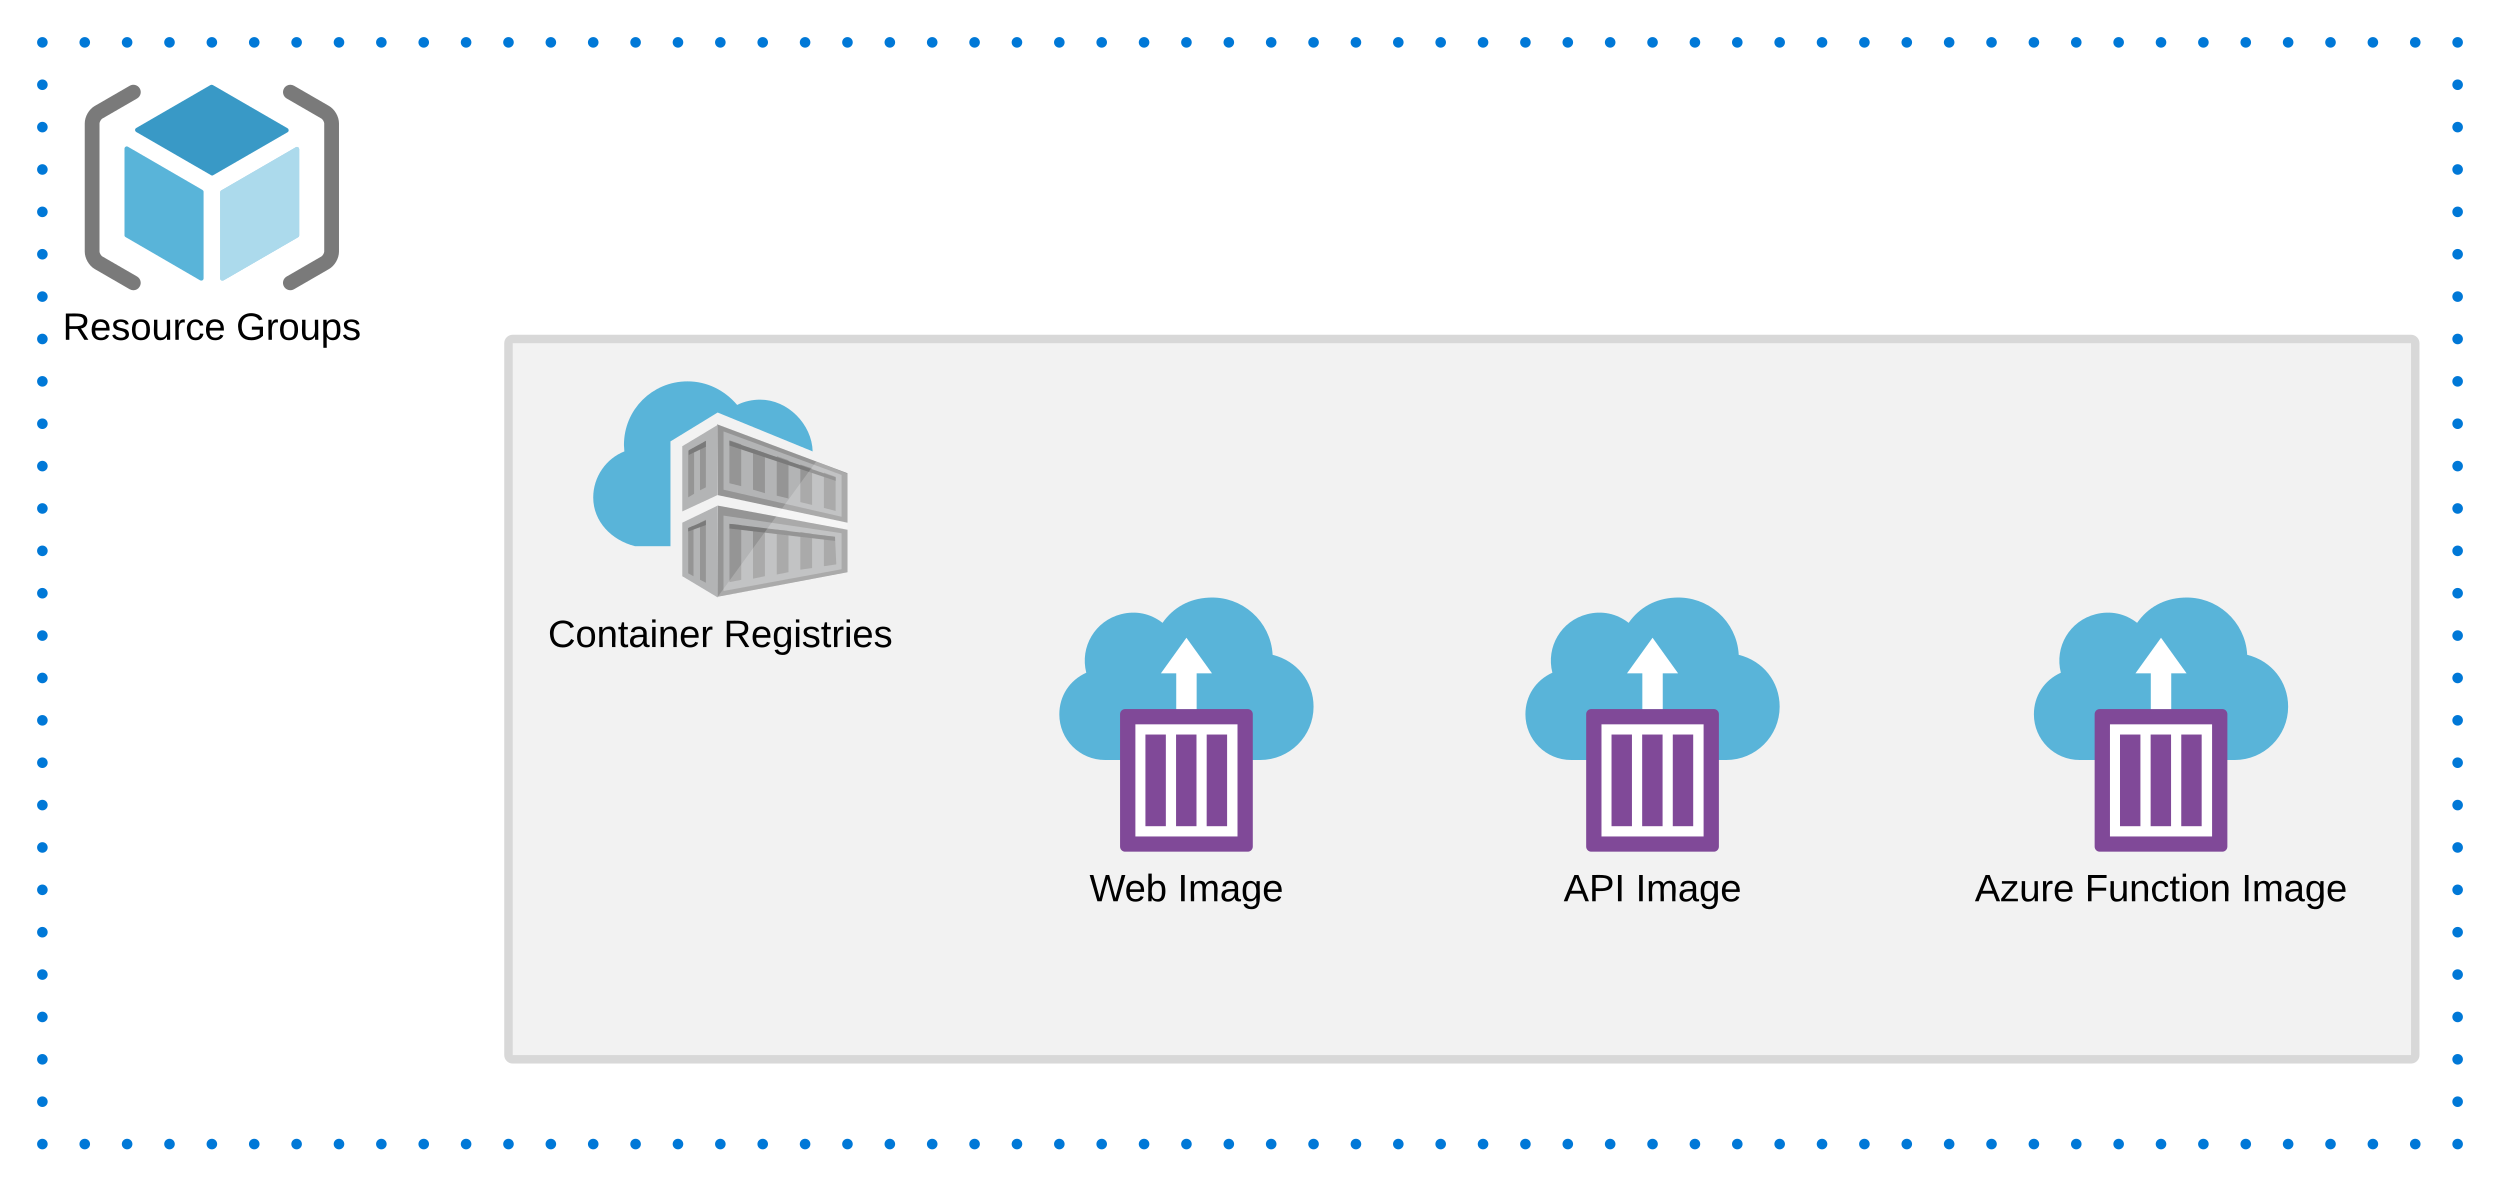
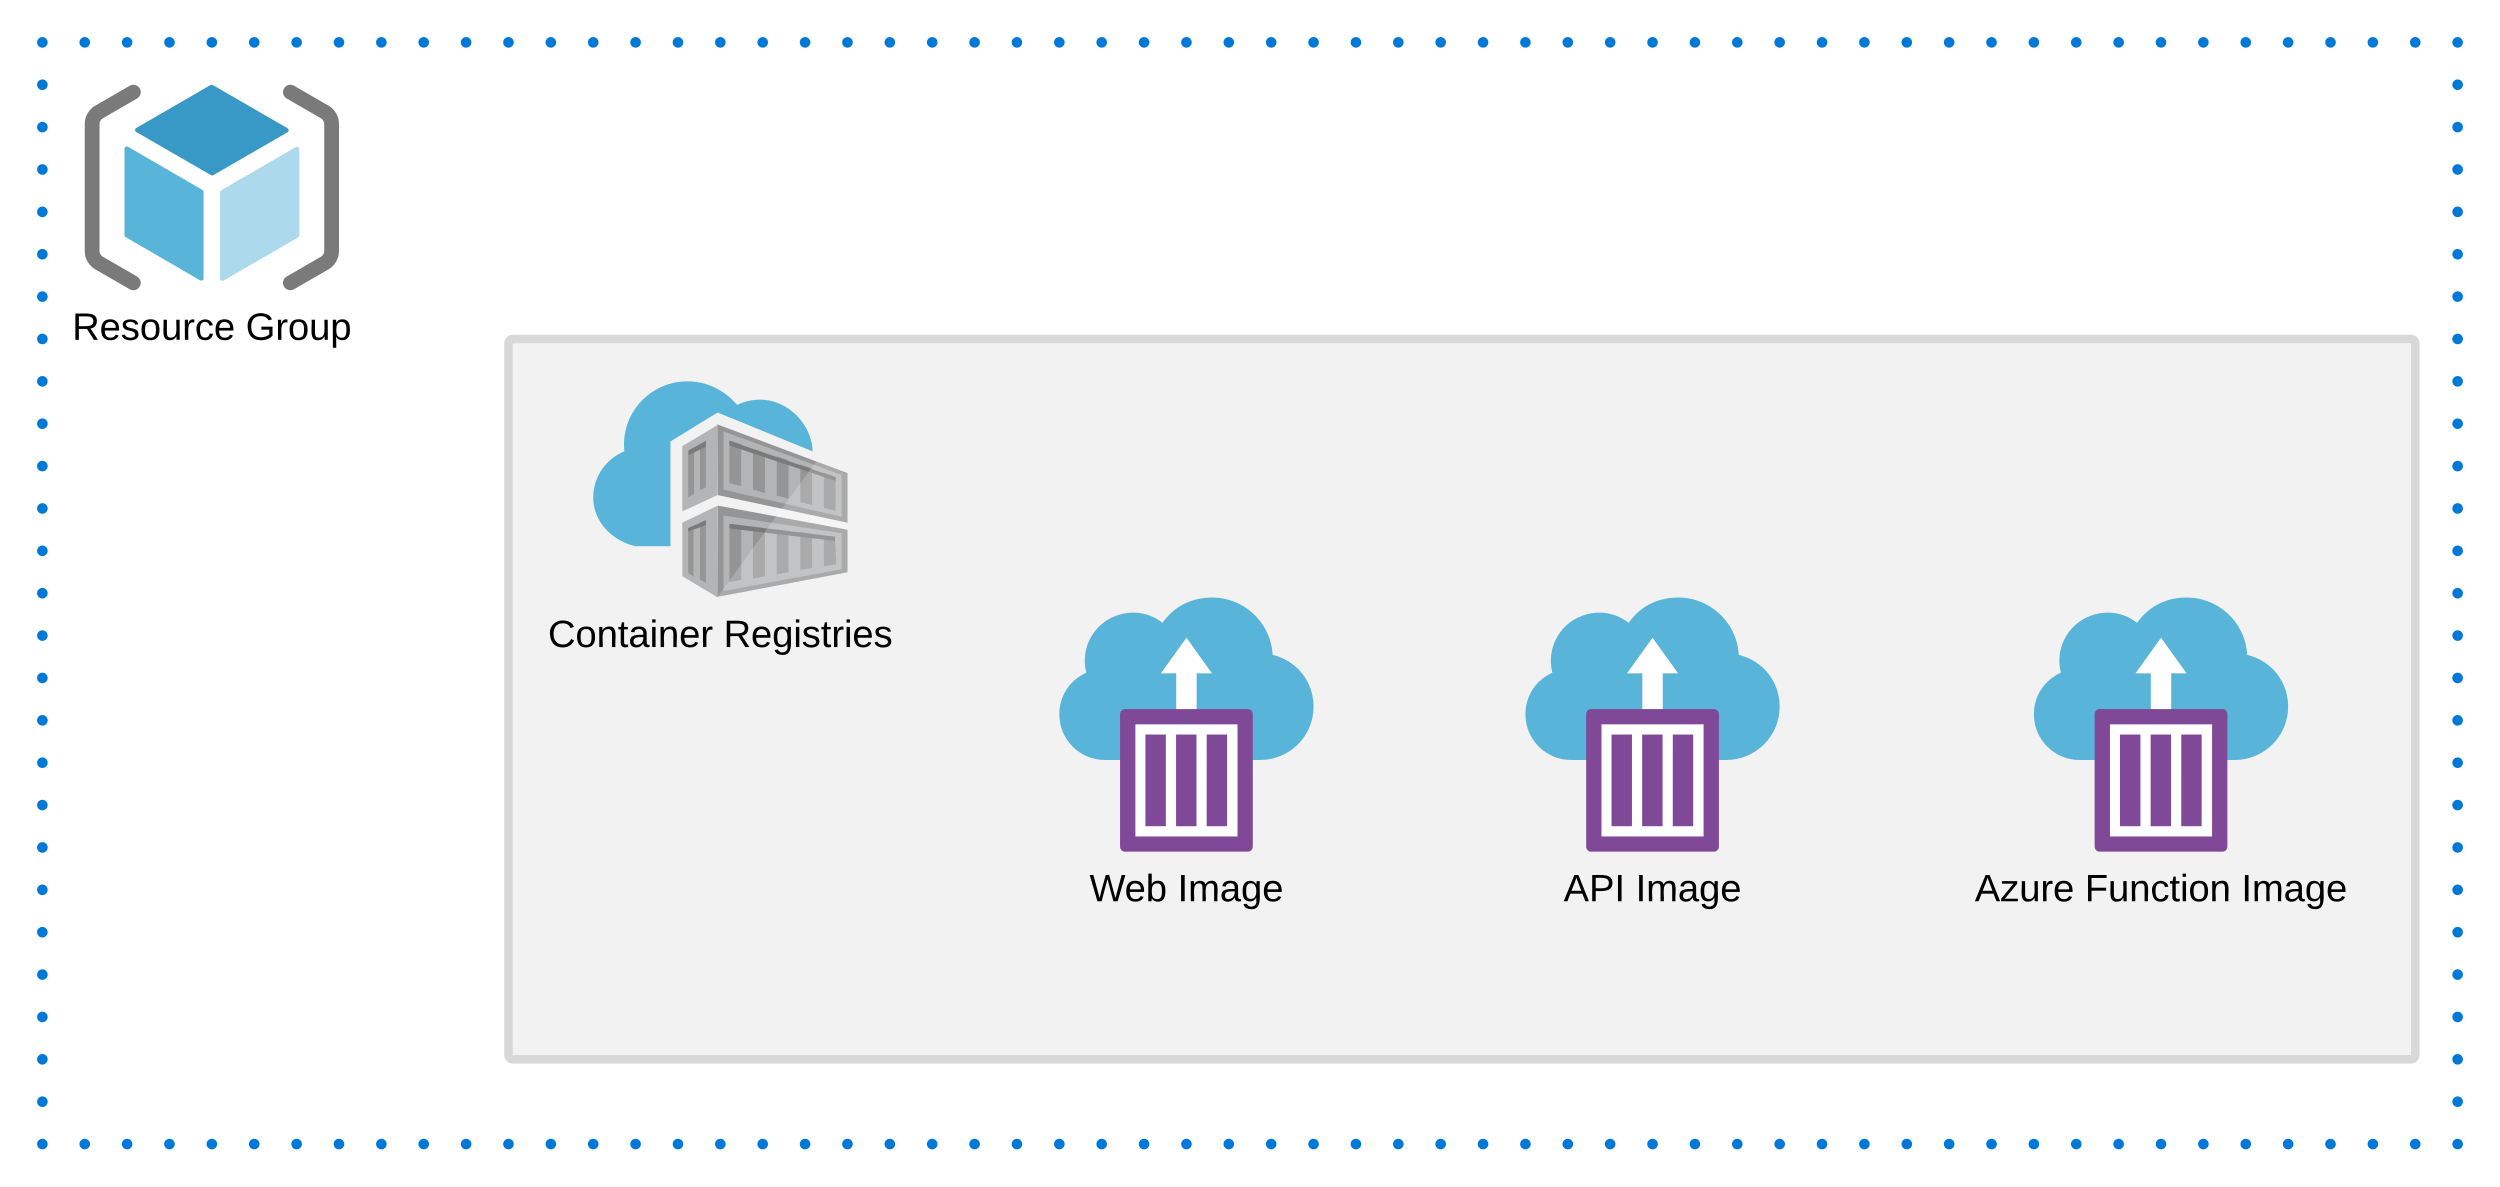
<svg xmlns="http://www.w3.org/2000/svg" xmlns:ns1="lucid" xmlns:xlink="http://www.w3.org/1999/xlink" width="1180" height="560">
  <g transform="translate(0 -40)" ns1:page-tab-id="0_0">
    <path d="M0 0h1870.4v1323.2H0z" fill="#fff" />
    <path d="M20 60h1140v520H20z" fill="#fff" />
    <path d="M22.5 60c0 1.38-1.12 2.5-2.5 2.5s-2.5-1.12-2.5-2.5 1.12-2.5 2.5-2.5 2.5 1.12 2.5 2.5zm20 0c0 1.38-1.12 2.5-2.5 2.5s-2.5-1.12-2.5-2.5 1.12-2.5 2.5-2.5 2.5 1.12 2.5 2.5zm20 0c0 1.38-1.12 2.5-2.5 2.5s-2.5-1.12-2.5-2.5 1.12-2.5 2.5-2.5 2.5 1.12 2.5 2.5zm20 0c0 1.38-1.12 2.5-2.5 2.5s-2.5-1.12-2.5-2.5 1.12-2.5 2.5-2.5 2.5 1.12 2.5 2.5zm20 0c0 1.38-1.12 2.5-2.5 2.5s-2.5-1.12-2.5-2.5 1.12-2.5 2.5-2.5 2.5 1.12 2.5 2.5zm20 0c0 1.38-1.12 2.5-2.5 2.5s-2.5-1.12-2.5-2.5 1.12-2.5 2.5-2.5 2.5 1.12 2.5 2.5zm20 0c0 1.38-1.12 2.5-2.5 2.5s-2.5-1.12-2.5-2.5 1.12-2.5 2.5-2.5 2.5 1.12 2.5 2.5zm20 0c0 1.38-1.12 2.5-2.5 2.5s-2.5-1.12-2.5-2.5 1.12-2.5 2.5-2.5 2.5 1.12 2.5 2.5zm20 0c0 1.38-1.12 2.5-2.5 2.5s-2.5-1.12-2.5-2.5 1.12-2.5 2.5-2.5 2.5 1.12 2.5 2.5zm20 0c0 1.38-1.12 2.5-2.5 2.5s-2.5-1.12-2.5-2.5 1.12-2.5 2.5-2.5 2.5 1.12 2.5 2.5zm20 0c0 1.38-1.12 2.5-2.5 2.5s-2.5-1.12-2.5-2.5 1.12-2.5 2.5-2.5 2.5 1.12 2.5 2.5zm20 0c0 1.38-1.12 2.5-2.5 2.5s-2.5-1.12-2.5-2.5 1.12-2.5 2.5-2.5 2.5 1.12 2.5 2.5zm20 0c0 1.38-1.12 2.5-2.5 2.5s-2.5-1.12-2.5-2.5 1.12-2.5 2.5-2.5 2.5 1.12 2.5 2.5zm20 0c0 1.38-1.12 2.5-2.5 2.5s-2.5-1.12-2.5-2.5 1.12-2.5 2.5-2.5 2.5 1.12 2.5 2.5zm20 0c0 1.38-1.12 2.5-2.5 2.5s-2.5-1.12-2.5-2.5 1.12-2.5 2.5-2.5 2.5 1.12 2.5 2.5zm20 0c0 1.38-1.12 2.5-2.5 2.5s-2.5-1.12-2.5-2.5 1.12-2.5 2.5-2.5 2.5 1.12 2.5 2.5zm20 0c0 1.38-1.12 2.5-2.5 2.5s-2.5-1.12-2.5-2.5 1.12-2.5 2.5-2.5 2.5 1.12 2.5 2.5zm20 0c0 1.38-1.12 2.5-2.5 2.5s-2.5-1.12-2.5-2.5 1.12-2.5 2.5-2.5 2.5 1.12 2.5 2.5zm20 0c0 1.38-1.12 2.5-2.5 2.5s-2.5-1.12-2.5-2.5 1.12-2.5 2.5-2.5 2.5 1.12 2.5 2.5zm20 0c0 1.38-1.12 2.5-2.5 2.5s-2.5-1.12-2.5-2.5 1.12-2.5 2.5-2.5 2.5 1.12 2.5 2.5zm20 0c0 1.38-1.12 2.5-2.5 2.5s-2.5-1.12-2.5-2.5 1.12-2.5 2.5-2.5 2.5 1.12 2.5 2.5zm20 0c0 1.38-1.12 2.5-2.5 2.5s-2.5-1.12-2.5-2.5 1.12-2.5 2.5-2.5 2.5 1.12 2.5 2.5zm20 0c0 1.38-1.12 2.5-2.5 2.5s-2.5-1.12-2.5-2.5 1.12-2.5 2.5-2.5 2.5 1.12 2.5 2.5zm20 0c0 1.38-1.12 2.5-2.5 2.5s-2.5-1.12-2.5-2.5 1.12-2.5 2.5-2.5 2.5 1.12 2.5 2.5zm20 0c0 1.38-1.12 2.5-2.5 2.5s-2.5-1.12-2.5-2.5 1.12-2.5 2.5-2.5 2.5 1.12 2.5 2.5zm20 0c0 1.38-1.12 2.5-2.5 2.5s-2.5-1.12-2.5-2.5 1.12-2.5 2.5-2.5 2.5 1.12 2.5 2.5zm20 0c0 1.38-1.12 2.5-2.5 2.5s-2.5-1.12-2.5-2.5 1.12-2.5 2.5-2.5 2.5 1.12 2.5 2.5zm20 0c0 1.38-1.12 2.5-2.5 2.5s-2.5-1.12-2.5-2.5 1.12-2.5 2.5-2.5 2.5 1.12 2.5 2.5zm20 0c0 1.38-1.12 2.5-2.5 2.5s-2.5-1.12-2.5-2.5 1.12-2.5 2.5-2.5 2.5 1.12 2.5 2.5zm20 0c0 1.38-1.12 2.5-2.5 2.5s-2.5-1.12-2.5-2.5 1.12-2.5 2.5-2.5 2.5 1.12 2.5 2.5zm20 0c0 1.38-1.12 2.5-2.5 2.5s-2.5-1.12-2.5-2.5 1.12-2.5 2.5-2.5 2.5 1.12 2.5 2.5zm20 0c0 1.38-1.12 2.5-2.5 2.5s-2.5-1.12-2.5-2.5 1.12-2.5 2.5-2.5 2.5 1.12 2.5 2.5zm20 0c0 1.38-1.12 2.5-2.5 2.5s-2.5-1.12-2.5-2.5 1.12-2.5 2.5-2.5 2.5 1.12 2.5 2.5zm20 0c0 1.38-1.12 2.5-2.5 2.5s-2.5-1.12-2.5-2.5 1.12-2.5 2.5-2.5 2.5 1.12 2.5 2.5zm20 0c0 1.38-1.12 2.5-2.5 2.5s-2.5-1.12-2.5-2.5 1.12-2.5 2.5-2.5 2.5 1.12 2.5 2.5zm20 0c0 1.38-1.12 2.5-2.5 2.5s-2.5-1.12-2.5-2.5 1.12-2.5 2.5-2.5 2.5 1.12 2.5 2.5zm20 0c0 1.38-1.12 2.5-2.5 2.5s-2.5-1.12-2.5-2.5 1.12-2.5 2.5-2.5 2.5 1.12 2.5 2.5zm20 0c0 1.38-1.12 2.5-2.5 2.5s-2.5-1.12-2.5-2.5 1.12-2.5 2.5-2.5 2.5 1.12 2.5 2.5zm20 0c0 1.38-1.12 2.5-2.5 2.5s-2.5-1.12-2.5-2.5 1.12-2.5 2.5-2.5 2.5 1.12 2.5 2.5zm20 0c0 1.38-1.12 2.5-2.5 2.5s-2.5-1.12-2.5-2.5 1.12-2.5 2.5-2.5 2.5 1.12 2.5 2.5zm20 0c0 1.38-1.12 2.5-2.5 2.5s-2.5-1.12-2.5-2.5 1.12-2.5 2.5-2.5 2.5 1.12 2.5 2.5zm20 0c0 1.38-1.12 2.5-2.5 2.5s-2.5-1.12-2.5-2.5 1.12-2.5 2.5-2.5 2.5 1.12 2.5 2.5zm20 0c0 1.38-1.12 2.5-2.5 2.5s-2.5-1.12-2.5-2.5 1.12-2.5 2.5-2.5 2.5 1.12 2.5 2.5zm20 0c0 1.38-1.12 2.5-2.5 2.5s-2.5-1.12-2.5-2.5 1.12-2.5 2.5-2.5 2.5 1.12 2.5 2.5zm20 0c0 1.38-1.12 2.5-2.5 2.5s-2.5-1.12-2.5-2.5 1.12-2.5 2.5-2.5 2.5 1.12 2.5 2.5zm20 0c0 1.38-1.12 2.5-2.5 2.5s-2.5-1.12-2.5-2.5 1.12-2.5 2.5-2.5 2.5 1.12 2.5 2.5zm20 0c0 1.38-1.12 2.5-2.5 2.5s-2.5-1.12-2.5-2.5 1.12-2.5 2.5-2.5 2.5 1.12 2.5 2.5zm20 0c0 1.38-1.12 2.5-2.5 2.5s-2.5-1.12-2.5-2.5 1.12-2.5 2.5-2.5 2.5 1.12 2.5 2.5zm20 0c0 1.38-1.12 2.5-2.5 2.5s-2.5-1.12-2.5-2.5 1.12-2.5 2.5-2.5 2.5 1.12 2.5 2.5zm20 0c0 1.38-1.12 2.5-2.5 2.5s-2.5-1.12-2.5-2.5 1.12-2.5 2.5-2.5 2.5 1.12 2.5 2.5zm20 0c0 1.38-1.12 2.5-2.5 2.5s-2.5-1.12-2.5-2.5 1.12-2.5 2.5-2.5 2.5 1.12 2.5 2.5zm20 0c0 1.38-1.12 2.5-2.5 2.5s-2.5-1.12-2.5-2.5 1.12-2.5 2.5-2.5 2.5 1.12 2.5 2.5zm20 0c0 1.38-1.12 2.5-2.5 2.5s-2.5-1.12-2.5-2.5 1.12-2.5 2.5-2.5 2.5 1.12 2.5 2.5zm20 0c0 1.38-1.12 2.5-2.5 2.5s-2.5-1.12-2.5-2.5 1.12-2.5 2.5-2.5 2.5 1.12 2.5 2.5zm20 0c0 1.38-1.12 2.5-2.5 2.5s-2.5-1.12-2.5-2.5 1.12-2.5 2.5-2.5 2.5 1.12 2.5 2.5zm20 0c0 1.38-1.12 2.5-2.5 2.5s-2.5-1.12-2.5-2.5 1.12-2.5 2.5-2.5 2.5 1.12 2.5 2.5zm20 0c0 1.38-1.12 2.5-2.5 2.5s-2.5-1.12-2.5-2.5 1.12-2.5 2.5-2.5 2.5 1.12 2.5 2.5zm20 0c0 1.38-1.12 2.5-2.5 2.5s-2.5-1.12-2.5-2.5 1.12-2.5 2.5-2.5 2.5 1.12 2.5 2.5zm0 20c0 1.38-1.12 2.5-2.5 2.5s-2.5-1.12-2.5-2.5 1.12-2.5 2.5-2.5 2.5 1.12 2.5 2.5zm0 20c0 1.38-1.12 2.5-2.5 2.5s-2.5-1.12-2.5-2.5 1.12-2.5 2.5-2.5 2.5 1.12 2.5 2.5zm0 20c0 1.38-1.12 2.5-2.5 2.5s-2.5-1.12-2.5-2.5 1.12-2.5 2.5-2.5 2.5 1.12 2.5 2.5zm0 20c0 1.38-1.12 2.5-2.5 2.5s-2.5-1.12-2.5-2.5 1.12-2.5 2.5-2.5 2.5 1.12 2.5 2.5zm0 20c0 1.38-1.12 2.5-2.5 2.5s-2.5-1.12-2.5-2.5 1.12-2.5 2.5-2.5 2.5 1.12 2.5 2.5zm0 20c0 1.38-1.12 2.5-2.5 2.5s-2.5-1.12-2.5-2.5 1.12-2.5 2.5-2.5 2.5 1.12 2.5 2.5zm0 20c0 1.38-1.12 2.5-2.5 2.5s-2.5-1.12-2.5-2.5 1.12-2.5 2.5-2.5 2.5 1.12 2.5 2.5zm0 20c0 1.38-1.12 2.5-2.5 2.5s-2.5-1.12-2.5-2.5 1.12-2.5 2.5-2.5 2.5 1.12 2.5 2.5zm0 20c0 1.38-1.12 2.5-2.5 2.5s-2.5-1.12-2.5-2.5 1.12-2.5 2.5-2.5 2.5 1.12 2.5 2.5zm0 20c0 1.38-1.12 2.5-2.5 2.5s-2.5-1.12-2.5-2.5 1.12-2.5 2.5-2.5 2.5 1.12 2.5 2.5zm0 20c0 1.38-1.12 2.5-2.5 2.5s-2.5-1.12-2.5-2.5 1.12-2.5 2.5-2.5 2.5 1.12 2.5 2.5zm0 20c0 1.38-1.12 2.5-2.5 2.5s-2.5-1.12-2.5-2.5 1.12-2.5 2.5-2.5 2.5 1.12 2.5 2.5zm0 20c0 1.38-1.12 2.5-2.5 2.5s-2.5-1.12-2.5-2.5 1.12-2.5 2.5-2.5 2.5 1.12 2.5 2.5zm0 20c0 1.38-1.12 2.5-2.5 2.5s-2.5-1.12-2.5-2.5 1.12-2.5 2.5-2.5 2.5 1.12 2.5 2.5zm0 20c0 1.38-1.12 2.5-2.5 2.5s-2.5-1.12-2.5-2.5 1.12-2.5 2.5-2.5 2.5 1.12 2.5 2.5zm0 20c0 1.38-1.12 2.5-2.5 2.5s-2.5-1.12-2.5-2.5 1.12-2.5 2.5-2.5 2.5 1.12 2.5 2.5zm0 20c0 1.38-1.12 2.5-2.5 2.5s-2.5-1.12-2.5-2.5 1.12-2.5 2.5-2.5 2.5 1.12 2.5 2.5zm0 20c0 1.38-1.12 2.5-2.5 2.5s-2.5-1.12-2.5-2.5 1.12-2.5 2.5-2.5 2.5 1.12 2.5 2.5zm0 20c0 1.38-1.12 2.5-2.5 2.5s-2.5-1.12-2.5-2.5 1.12-2.5 2.5-2.5 2.5 1.12 2.5 2.5zm0 20c0 1.38-1.12 2.5-2.5 2.5s-2.5-1.12-2.5-2.5 1.12-2.5 2.5-2.5 2.5 1.12 2.5 2.5zm0 20c0 1.38-1.12 2.5-2.5 2.5s-2.5-1.12-2.5-2.5 1.12-2.5 2.5-2.5 2.5 1.12 2.5 2.5zm0 20c0 1.38-1.12 2.5-2.5 2.5s-2.5-1.12-2.5-2.5 1.12-2.5 2.5-2.5 2.5 1.12 2.5 2.5zm0 20c0 1.38-1.12 2.5-2.5 2.5s-2.5-1.12-2.5-2.5 1.12-2.5 2.5-2.5 2.5 1.12 2.5 2.5zm0 20c0 1.38-1.12 2.5-2.5 2.5s-2.5-1.12-2.5-2.5 1.12-2.5 2.5-2.5 2.5 1.12 2.5 2.5zm0 20c0 1.38-1.12 2.5-2.5 2.5s-2.5-1.12-2.5-2.5 1.12-2.5 2.5-2.5 2.5 1.12 2.5 2.5zm0 20c0 1.38-1.12 2.5-2.5 2.5s-2.5-1.12-2.5-2.5 1.12-2.5 2.5-2.5 2.5 1.12 2.5 2.5zm-20 0c0 1.38-1.12 2.5-2.5 2.5s-2.5-1.12-2.5-2.5 1.12-2.5 2.5-2.5 2.5 1.12 2.5 2.5zm-20 0c0 1.38-1.12 2.5-2.5 2.5s-2.5-1.12-2.5-2.5 1.12-2.5 2.5-2.5 2.5 1.12 2.5 2.5zm-20 0c0 1.38-1.12 2.5-2.5 2.5s-2.5-1.12-2.5-2.5 1.12-2.5 2.5-2.5 2.5 1.12 2.5 2.5zm-20 0c0 1.38-1.12 2.5-2.5 2.5s-2.5-1.12-2.5-2.5 1.12-2.5 2.5-2.5 2.5 1.12 2.5 2.5zm-20 0c0 1.38-1.12 2.5-2.5 2.5s-2.5-1.12-2.5-2.5 1.12-2.5 2.5-2.5 2.5 1.12 2.5 2.5zm-20 0c0 1.38-1.12 2.5-2.5 2.5s-2.5-1.12-2.5-2.5 1.12-2.5 2.5-2.5 2.5 1.12 2.5 2.5zm-20 0c0 1.38-1.12 2.5-2.5 2.5s-2.5-1.12-2.5-2.5 1.12-2.5 2.5-2.5 2.5 1.12 2.5 2.5zm-20 0c0 1.38-1.12 2.5-2.5 2.5s-2.5-1.12-2.5-2.5 1.12-2.5 2.5-2.5 2.5 1.12 2.5 2.5zm-20 0c0 1.38-1.12 2.5-2.5 2.5s-2.5-1.12-2.5-2.5 1.12-2.5 2.5-2.5 2.5 1.12 2.5 2.5zm-20 0c0 1.38-1.12 2.5-2.5 2.5s-2.5-1.12-2.5-2.5 1.12-2.5 2.5-2.5 2.5 1.12 2.5 2.5zm-20 0c0 1.38-1.12 2.5-2.5 2.5s-2.5-1.12-2.5-2.5 1.12-2.5 2.5-2.5 2.5 1.12 2.5 2.5zm-20 0c0 1.38-1.12 2.5-2.5 2.5s-2.5-1.12-2.5-2.5 1.12-2.5 2.5-2.5 2.5 1.12 2.5 2.5zm-20 0c0 1.38-1.12 2.5-2.5 2.5s-2.5-1.12-2.5-2.5 1.12-2.5 2.5-2.5 2.5 1.12 2.5 2.5zm-20 0c0 1.38-1.12 2.5-2.5 2.5s-2.5-1.12-2.5-2.5 1.12-2.5 2.5-2.5 2.5 1.12 2.5 2.5zm-20 0c0 1.38-1.12 2.5-2.5 2.5s-2.5-1.12-2.5-2.5 1.12-2.5 2.5-2.5 2.5 1.12 2.5 2.5zm-20 0c0 1.38-1.12 2.5-2.5 2.5s-2.5-1.12-2.5-2.5 1.12-2.5 2.5-2.5 2.5 1.12 2.5 2.5zm-20 0c0 1.38-1.12 2.5-2.5 2.5s-2.5-1.12-2.5-2.5 1.12-2.5 2.5-2.5 2.5 1.12 2.5 2.5zm-20 0c0 1.38-1.12 2.5-2.5 2.5s-2.5-1.12-2.5-2.5 1.12-2.5 2.5-2.5 2.5 1.12 2.5 2.5zm-20 0c0 1.38-1.12 2.5-2.5 2.5s-2.5-1.12-2.5-2.5 1.12-2.5 2.5-2.5 2.5 1.12 2.5 2.5zm-20 0c0 1.38-1.12 2.5-2.5 2.5s-2.5-1.12-2.5-2.5 1.12-2.5 2.5-2.5 2.5 1.12 2.5 2.5zm-20 0c0 1.38-1.12 2.5-2.5 2.5s-2.5-1.12-2.5-2.5 1.12-2.5 2.5-2.5 2.5 1.12 2.5 2.5zm-20 0c0 1.38-1.12 2.5-2.5 2.5s-2.5-1.12-2.5-2.5 1.12-2.5 2.5-2.5 2.5 1.12 2.5 2.5zm-20 0c0 1.38-1.12 2.5-2.5 2.5s-2.5-1.12-2.5-2.5 1.12-2.5 2.5-2.5 2.5 1.12 2.5 2.5zm-20 0c0 1.38-1.12 2.5-2.5 2.5s-2.5-1.12-2.5-2.5 1.12-2.5 2.5-2.5 2.5 1.12 2.5 2.5zm-20 0c0 1.38-1.12 2.5-2.5 2.5s-2.5-1.12-2.5-2.5 1.12-2.5 2.5-2.5 2.5 1.12 2.5 2.5zm-20 0c0 1.38-1.12 2.5-2.5 2.5s-2.5-1.12-2.5-2.5 1.12-2.5 2.5-2.5 2.5 1.12 2.5 2.5zm-20 0c0 1.38-1.12 2.5-2.5 2.5s-2.5-1.12-2.5-2.5 1.12-2.5 2.5-2.5 2.5 1.12 2.5 2.5zm-20 0c0 1.38-1.12 2.5-2.5 2.5s-2.5-1.12-2.5-2.5 1.12-2.5 2.5-2.5 2.5 1.12 2.5 2.5zm-20 0c0 1.38-1.12 2.5-2.5 2.5s-2.5-1.12-2.5-2.5 1.12-2.5 2.5-2.5 2.5 1.12 2.5 2.5zm-20 0c0 1.38-1.12 2.5-2.5 2.5s-2.5-1.12-2.5-2.5 1.12-2.5 2.5-2.5 2.5 1.12 2.5 2.5zm-20 0c0 1.38-1.12 2.5-2.5 2.5s-2.5-1.12-2.5-2.5 1.12-2.5 2.5-2.5 2.5 1.12 2.5 2.5zm-20 0c0 1.38-1.12 2.5-2.5 2.5s-2.5-1.12-2.5-2.5 1.12-2.5 2.5-2.5 2.5 1.12 2.5 2.5zm-20 0c0 1.38-1.12 2.5-2.5 2.5s-2.5-1.12-2.5-2.5 1.12-2.5 2.5-2.5 2.5 1.12 2.5 2.5zm-20 0c0 1.38-1.12 2.5-2.5 2.5s-2.5-1.12-2.5-2.5 1.12-2.5 2.5-2.5 2.5 1.12 2.5 2.5zm-20 0c0 1.38-1.12 2.5-2.5 2.5s-2.5-1.12-2.5-2.5 1.12-2.5 2.5-2.5 2.5 1.12 2.5 2.5zm-20 0c0 1.38-1.12 2.5-2.5 2.5s-2.5-1.12-2.5-2.5 1.12-2.5 2.5-2.5 2.5 1.12 2.5 2.5zm-20 0c0 1.38-1.12 2.5-2.5 2.5s-2.5-1.12-2.5-2.5 1.12-2.5 2.5-2.5 2.5 1.12 2.5 2.5zm-20 0c0 1.38-1.12 2.5-2.5 2.5s-2.5-1.12-2.5-2.5 1.12-2.5 2.5-2.5 2.5 1.12 2.5 2.5zm-20 0c0 1.38-1.12 2.5-2.5 2.5s-2.5-1.12-2.5-2.5 1.12-2.5 2.5-2.5 2.5 1.12 2.5 2.5zm-20 0c0 1.38-1.12 2.5-2.5 2.5s-2.5-1.12-2.5-2.5 1.12-2.5 2.5-2.5 2.5 1.12 2.5 2.5zm-20 0c0 1.38-1.12 2.5-2.5 2.5s-2.5-1.12-2.5-2.5 1.12-2.5 2.5-2.5 2.5 1.12 2.5 2.5zm-20 0c0 1.38-1.12 2.5-2.5 2.5s-2.5-1.12-2.5-2.5 1.12-2.5 2.5-2.5 2.5 1.12 2.5 2.5zm-20 0c0 1.38-1.12 2.5-2.5 2.5s-2.5-1.12-2.5-2.5 1.12-2.5 2.5-2.5 2.5 1.12 2.5 2.5zm-20 0c0 1.38-1.12 2.5-2.5 2.5s-2.5-1.12-2.5-2.5 1.12-2.5 2.5-2.5 2.5 1.12 2.5 2.5zm-20 0c0 1.38-1.12 2.5-2.5 2.5s-2.5-1.12-2.5-2.5 1.12-2.5 2.5-2.5 2.5 1.12 2.5 2.5zm-20 0c0 1.38-1.12 2.5-2.5 2.5s-2.5-1.12-2.5-2.5 1.12-2.5 2.5-2.5 2.5 1.12 2.5 2.5zm-20 0c0 1.38-1.12 2.5-2.5 2.5s-2.5-1.12-2.5-2.5 1.12-2.5 2.5-2.5 2.5 1.12 2.5 2.5zm-20 0c0 1.38-1.12 2.5-2.5 2.5s-2.5-1.12-2.5-2.5 1.12-2.5 2.5-2.5 2.5 1.12 2.5 2.5zm-20 0c0 1.38-1.12 2.5-2.5 2.5s-2.5-1.12-2.5-2.5 1.12-2.5 2.5-2.5 2.5 1.12 2.5 2.5zm-20 0c0 1.38-1.12 2.5-2.5 2.5s-2.5-1.12-2.5-2.5 1.12-2.5 2.5-2.5 2.5 1.12 2.5 2.5zm-20 0c0 1.38-1.12 2.5-2.5 2.5s-2.5-1.12-2.5-2.5 1.12-2.5 2.5-2.5 2.5 1.12 2.5 2.5zm-20 0c0 1.38-1.12 2.5-2.5 2.5s-2.5-1.12-2.5-2.5 1.12-2.5 2.5-2.5 2.5 1.12 2.5 2.5zm-20 0c0 1.38-1.12 2.5-2.5 2.5s-2.5-1.12-2.5-2.5 1.12-2.5 2.5-2.5 2.5 1.12 2.5 2.5zm-20 0c0 1.38-1.12 2.5-2.5 2.5s-2.5-1.12-2.5-2.5 1.12-2.5 2.5-2.5 2.5 1.12 2.5 2.5zm-20 0c0 1.38-1.12 2.5-2.5 2.5s-2.5-1.12-2.5-2.5 1.12-2.5 2.5-2.5 2.5 1.12 2.5 2.5zm-20 0c0 1.38-1.12 2.5-2.5 2.5s-2.5-1.12-2.5-2.5 1.12-2.5 2.5-2.5 2.5 1.12 2.5 2.5zm-20 0c0 1.38-1.12 2.5-2.5 2.5s-2.5-1.12-2.5-2.5 1.12-2.5 2.5-2.5 2.5 1.12 2.5 2.5zm0-20c0 1.38-1.12 2.5-2.5 2.5s-2.5-1.12-2.5-2.5 1.12-2.5 2.5-2.5 2.5 1.12 2.5 2.5zm0-20c0 1.38-1.12 2.5-2.5 2.5s-2.5-1.12-2.5-2.5 1.12-2.5 2.5-2.5 2.5 1.12 2.5 2.5zm0-20c0 1.38-1.12 2.5-2.5 2.5s-2.5-1.12-2.5-2.5 1.12-2.5 2.5-2.5 2.5 1.12 2.5 2.5zm0-20c0 1.38-1.12 2.5-2.5 2.5s-2.5-1.12-2.5-2.5 1.12-2.5 2.5-2.5 2.5 1.12 2.5 2.5zm0-20c0 1.38-1.12 2.5-2.5 2.5s-2.5-1.12-2.5-2.5 1.12-2.5 2.5-2.5 2.5 1.12 2.5 2.5zm0-20c0 1.38-1.12 2.5-2.5 2.5s-2.5-1.12-2.5-2.5 1.12-2.5 2.5-2.5 2.5 1.12 2.5 2.5zm0-20c0 1.38-1.12 2.5-2.5 2.5s-2.5-1.12-2.5-2.5 1.12-2.5 2.5-2.5 2.5 1.12 2.5 2.5zm0-20c0 1.38-1.12 2.5-2.5 2.5s-2.5-1.12-2.5-2.5 1.12-2.5 2.5-2.5 2.5 1.12 2.5 2.5zm0-20c0 1.38-1.12 2.5-2.5 2.5s-2.5-1.12-2.5-2.5 1.12-2.5 2.5-2.5 2.5 1.12 2.5 2.5zm0-20c0 1.38-1.12 2.5-2.5 2.5s-2.5-1.12-2.5-2.5 1.12-2.5 2.5-2.5 2.5 1.12 2.5 2.5zm0-20c0 1.38-1.12 2.5-2.5 2.5s-2.5-1.12-2.5-2.5 1.12-2.5 2.5-2.5 2.5 1.12 2.5 2.5zm0-20c0 1.38-1.12 2.5-2.5 2.5s-2.5-1.12-2.5-2.5 1.12-2.5 2.5-2.5 2.5 1.12 2.5 2.5zm0-20c0 1.38-1.12 2.5-2.5 2.5s-2.5-1.12-2.5-2.5 1.12-2.5 2.5-2.5 2.5 1.12 2.5 2.5zm0-20c0 1.38-1.12 2.5-2.5 2.5s-2.5-1.12-2.5-2.5 1.12-2.5 2.5-2.5 2.5 1.12 2.5 2.5zm0-20c0 1.38-1.12 2.5-2.5 2.5s-2.5-1.12-2.5-2.5 1.12-2.5 2.5-2.5 2.5 1.12 2.5 2.5zm0-20c0 1.38-1.12 2.5-2.5 2.5s-2.5-1.12-2.5-2.5 1.12-2.5 2.5-2.5 2.5 1.12 2.5 2.5zm0-20c0 1.38-1.12 2.5-2.5 2.5s-2.5-1.12-2.5-2.5 1.12-2.5 2.5-2.5 2.5 1.12 2.5 2.5zm0-20c0 1.38-1.12 2.5-2.5 2.5s-2.5-1.12-2.5-2.5 1.12-2.5 2.5-2.5 2.5 1.12 2.5 2.5zm0-20c0 1.38-1.12 2.5-2.5 2.5s-2.5-1.12-2.5-2.5 1.12-2.5 2.5-2.5 2.5 1.12 2.5 2.5zm0-20c0 1.38-1.12 2.5-2.5 2.5s-2.5-1.12-2.5-2.5 1.12-2.5 2.5-2.5 2.5 1.12 2.5 2.5zm0-20c0 1.38-1.12 2.5-2.5 2.5s-2.5-1.12-2.5-2.5 1.12-2.5 2.5-2.5 2.5 1.12 2.5 2.5zm0-20c0 1.38-1.12 2.5-2.5 2.5s-2.5-1.12-2.5-2.5 1.12-2.5 2.5-2.5 2.5 1.12 2.5 2.5zm0-20c0 1.38-1.12 2.5-2.5 2.5s-2.5-1.12-2.5-2.5 1.12-2.5 2.5-2.5 2.5 1.12 2.5 2.5zm0-20c0 1.38-1.12 2.5-2.5 2.5s-2.5-1.12-2.5-2.5 1.12-2.5 2.5-2.5 2.5 1.12 2.5 2.5zm0-20c0 1.38-1.12 2.5-2.5 2.5s-2.5-1.12-2.5-2.5 1.12-2.5 2.5-2.5 2.5 1.12 2.5 2.5z" fill="#0078d7" />
    <path d="M100.15 122.84c-.22 0-.37-.04-.58-.17l-35.32-20.4c-.3-.2-.5-.55-.5-.93 0-.4.2-.73.5-.9l35.1-20.3c.36-.18.72-.18 1.1 0l35.3 20.42c.3.18.5.56.5.9 0 .43-.2.78-.5.95l-35.1 20.27c-.14.13-.36.17-.5.17" stroke="#000" stroke-opacity="0" fill="#3999c6" />
    <path d="M95.04 172.46c-.18 0-.37-.06-.56-.12l-35.16-20.4c-.37-.2-.56-.5-.56-.88V110.2c0-.38.2-.76.56-.95.3-.2.7-.2 1.04 0l35.2 20.4c.34.2.53.5.53.9v40.84c0 .37-.2.75-.53.94-.2.06-.34.12-.53.12M105 172.46c-.18 0-.37-.06-.55-.12-.34-.2-.53-.57-.53-.95v-40.56c0-.38.2-.76.53-.95l35.18-20.38c.34-.2.75-.2 1.1 0 .3.2.5.57.5.95v40.55c0 .44-.18.76-.5.95l-35.2 20.37c-.15.06-.34.12-.52.12" stroke="#000" stroke-opacity="0" fill="#59b4d9" />
    <path d="M105 172.46c-.18 0-.37-.06-.55-.12-.34-.2-.53-.57-.53-.95v-40.56c0-.38.2-.76.53-.95l35.18-20.38c.34-.2.75-.2 1.1 0 .3.2.5.57.5.95v40.55c0 .44-.18.76-.5.95l-35.2 20.37c-.15.06-.34.12-.52.12" stroke="#000" stroke-opacity="0" fill="#fff" fill-opacity=".5" />
    <path d="M62.95 177c-.6 0-1.2-.2-1.75-.48l-16.44-9.5C42 165.45 40 161.96 40 158.75V98.24c0-3.2 2-6.7 4.76-8.25l16.44-9.5c1.67-.98 3.8-.4 4.76 1.25.98 1.65.4 3.78-1.27 4.75L48.24 96c-.58.4-1.27 1.56-1.27 2.24v60.52c0 .68.7 1.85 1.27 2.24l16.44 9.5c1.66.97 2.24 3.1 1.26 4.75-.64 1.17-1.83 1.75-3 1.75zM137.05 80c.6 0 1.2.2 1.75.48l16.44 9.5c2.75 1.56 4.76 5.05 4.76 8.26v60.52c0 3.2-2 6.7-4.76 8.25l-16.44 9.5c-1.67.98-3.8.4-4.76-1.25-.98-1.65-.4-3.78 1.27-4.75l16.45-9.5c.58-.4 1.27-1.56 1.27-2.24V98.24c0-.68-.7-1.85-1.27-2.24l-16.44-9.5c-1.66-.97-2.24-3.1-1.26-4.75.64-1.17 1.83-1.75 3-1.75z" stroke="#000" stroke-opacity="0" fill="#7a7a7a" />
    <path d="M62.68 82.14l74.4.1 18.6 13 1 66.1-20.95 13.77-73.05-.36-19.83-13.1s-.34-67.23.22-67.04c.46.28 19.6-12.46 19.6-12.46z" stroke="#000" stroke-opacity="0" stroke-width="0" fill-opacity="0" />
-     <use xlink:href="#a" transform="matrix(1,0,0,1,10,186) translate(19.575 14.4)" />
-     <use xlink:href="#b" transform="matrix(1,0,0,1,10,186) translate(101.475 14.4)" />
+     <use xlink:href="#a" transform="matrix(1,0,0,1,10,186) translate(24.075 14.4)" />
+     <use xlink:href="#b" transform="matrix(1,0,0,1,10,186) translate(105.975 14.4)" />
    <path d="M240 202c0-1.1.9-2 2-2h896c1.1 0 2 .9 2 2v336c0 1.1-.9 2-2 2H242c-1.1 0-2-.9-2-2z" stroke="#d8d8d8" stroke-width="4" fill="#f2f2f2" />
    <path d="M316.46 297.82h-16.68C288.6 295.02 280 286.15 280 274.8c0-9.74 6.1-18.38 14.7-21.73 0-1.1-.2-1.94-.2-3.03 0-16.73 13.36-30.04 30.04-30.04 9.2 0 17.5 4.2 23.4 11.13 3.32-1.7 7.25-2.5 10.88-2.5 13.05 0 24.44 11.68 24.75 24.44l-44.84-18.36-22.27 13.63v49.5z" stroke="#000" stroke-opacity="0" fill="#59b4d9" />
    <path d="M400 310.08l-61.53 11.64.3-43.08 61.23 11.4v20.04zm-61.53-69.8L400 263.34v23.38l-61.22-13.02" stroke="#000" stroke-opacity="0" fill="#959595" />
    <path d="M338.73 273.64l-16.7 7.76v-30.8l16.7-10.03m58.5 43.34l-55.72-12.77v-27.5l55.72 20.53v19.75zm-30.6-9.95l5.55 1.34v-18.04l-5.56-1.96v18.65zm-5.57-20.06l-5.64-1.97v19.2l5.64 1.65v-18.9zm16.7 23.1l5.55 1.34V261.1l-5.55-1.88v17.8zm-33.47-8.92l5.56 1.4v-19.74l-5.57-1.96v20.3zm50.13-3.06l-5.56-1.96v16.7l5.56 1.4v-16.14zm-52.92 18.34v35.58l55.72-10.26v-17l-55.7-8.32zm2.8 31.43v-27.52l5.56.55v25.86l-5.57 1.1zm16.76-2.83l-5.64 1.17v-24.22l5.64.87v22.17zm5.56-.8v-21.15l5.56.55v19.52l-5.56 1.08zm16.7-3.04l-5.57.78v-17.78l5.56.86v16.15zm11.42-1.73l-5.87.86v-14.42l5.26.55.6 13z" stroke="#000" stroke-opacity="0" fill="#b3b4b5" />
    <path d="M327.6 273.07l-2.77 1.68V252.8l2.78-1.4v21.67zm5.58-25l-2.78 1.95v21.4l2.78-1.4v-21.95z" stroke="#000" stroke-opacity="0" fill="#959595" />
    <path d="M322.04 311.98V286.7l16.7-8.06V322" stroke="#000" stroke-opacity="0" fill="#b3b4b5" />
    <path d="M327.33 312l-2.5-1.4v-21.4l2.5-1.12v23.9zm5.85-26.7l-2.78 1.4v26.95l2.78 1.4V285.3z" stroke="#000" stroke-opacity="0" fill="#959595" />
    <path d="M394.43 266.97l-50.1-16.68v-2.23l50.1 17.25v1.65zm-.28 26.4l-49.83-6.13v2.22l49.83 5.86v-1.94zm-60.97-42.5v-2.8l-8.08 4.44v2.23l8.08-3.87zm-8.35 40l8.35-3.06v-2.2l-8.35 3.62v1.66z" stroke="#000" stroke-opacity="0" fill="#7a7a7a" />
    <path d="M400 263.62v46.4l-61.25 11.7 46.5-63.92 14.75 5.82z" stroke="#000" stroke-opacity="0" fill="#fff" fill-opacity=".2" />
    <path d="M337.73 318.6l-12.86-8.02-.92-15.26h-23.43l-14.12-10.27-4.02-11.02 8.38-14.32 7.8-6.3 4.03-19.13 12.28-9.6 14.24-.3 14 6.6 4.03 3.86 13.78-2.82 10.56 4.15 6.54 7.63 3.9 6.8.92 7.9 14.36 5.75v44.47z" stroke="#000" stroke-opacity="0" stroke-width="0" fill-opacity="0" />
    <use xlink:href="#c" transform="matrix(1,0,0,1,250,331) translate(8.675 14.4)" />
    <use xlink:href="#d" transform="matrix(1,0,0,1,250,331) translate(91.525 14.4)" />
    <path d="M600.68 349.08c-.84-15.8-14.4-27.92-30.24-27-9 .46-16.56 4.52-21.72 11.9-5.76-4.46-12.6-5.84-19.56-4.08-12.24 3.07-19.56 15.42-16.44 27.62-7.92 3.6-12.72 10.97-12.72 19.64 0 11.9 9.6 21.56 21.6 21.56h73.2c13.92 0 25.2-11.28 25.2-25.16 0-11.82-7.8-21.64-19.32-24.48z" stroke="#000" stroke-opacity="0" stroke-width="3" fill="#59b4d9" />
    <path d="M531.05 374.68c-1.32 0-2.38 1.07-2.38 2.42v62.48c0 1.34 1.06 2.42 2.38 2.42h57.9c1.3 0 2.37-1.08 2.37-2.42V377.1c0-1.35-1.06-2.42-2.38-2.42h-57.9z" stroke="#000" stroke-opacity="0" stroke-width="3" fill="#804998" />
    <path d="M555.18 374.68V357.8h-7.23L560 341.02l12.05 16.78h-7.23v16.88zm24.1 7.22H535.9v52.9h48.2v-52.9h-4.83z" stroke="#000" stroke-opacity="0" stroke-width="3" fill="#fff" />
    <path d="M540.64 386.7h9.64v43.28h-9.64zm14.46 0h9.64v43.28h-9.64zm14.46 0h9.63v43.28h-9.64z" stroke="#000" stroke-opacity="0" stroke-width="3" fill="#804998" />
    <use xlink:href="#e" transform="matrix(1,0,0,1,470,451) translate(44.225 14.4)" />
    <use xlink:href="#f" transform="matrix(1,0,0,1,470,451) translate(85.825 14.4)" />
    <path d="M820.68 349.08c-.84-15.8-14.4-27.92-30.24-27-9 .46-16.56 4.52-21.72 11.9-5.76-4.46-12.6-5.84-19.56-4.08-12.24 3.07-19.56 15.42-16.44 27.62-7.92 3.6-12.72 10.97-12.72 19.64 0 11.9 9.6 21.56 21.6 21.56h73.2c13.92 0 25.2-11.28 25.2-25.16 0-11.82-7.8-21.64-19.32-24.48z" stroke="#000" stroke-opacity="0" stroke-width="3" fill="#59b4d9" />
    <path d="M751.05 374.68c-1.32 0-2.38 1.07-2.38 2.42v62.48c0 1.34 1.06 2.42 2.38 2.42h57.9c1.3 0 2.37-1.08 2.37-2.42V377.1c0-1.35-1.06-2.42-2.38-2.42h-57.9z" stroke="#000" stroke-opacity="0" stroke-width="3" fill="#804998" />
    <path d="M775.18 374.68V357.8h-7.23L780 341.02l12.05 16.78h-7.23v16.88zm24.1 7.22H755.9v52.9h48.2v-52.9h-4.83z" stroke="#000" stroke-opacity="0" stroke-width="3" fill="#fff" />
    <path d="M760.64 386.7h9.64v43.28h-9.64zm14.46 0h9.64v43.28h-9.64zm14.46 0h9.63v43.28h-9.64z" stroke="#000" stroke-opacity="0" stroke-width="3" fill="#804998" />
    <use xlink:href="#g" transform="matrix(1,0,0,1,690,451) translate(48.025 14.4)" />
    <use xlink:href="#f" transform="matrix(1,0,0,1,690,451) translate(82.025 14.4)" />
    <path d="M1060.68 349.08c-.84-15.8-14.4-27.92-30.24-27-9 .46-16.56 4.52-21.72 11.9-5.76-4.46-12.6-5.84-19.56-4.08-12.24 3.07-19.56 15.42-16.44 27.62-7.92 3.6-12.72 10.97-12.72 19.64 0 11.9 9.6 21.56 21.6 21.56h73.2c13.92 0 25.2-11.28 25.2-25.16 0-11.82-7.8-21.64-19.32-24.48z" stroke="#000" stroke-opacity="0" stroke-width="3" fill="#59b4d9" />
    <path d="M991.05 374.68c-1.32 0-2.38 1.07-2.38 2.42v62.48c0 1.34 1.06 2.42 2.38 2.42h57.9c1.3 0 2.37-1.08 2.37-2.42V377.1c0-1.35-1.06-2.42-2.38-2.42h-57.9z" stroke="#000" stroke-opacity="0" stroke-width="3" fill="#804998" />
    <path d="M1015.18 374.68V357.8h-7.23l12.05-16.78 12.05 16.78h-7.23v16.88zm24.1 7.22H995.9v52.9h48.2v-52.9h-4.83z" stroke="#000" stroke-opacity="0" stroke-width="3" fill="#fff" />
    <path d="M1000.64 386.7h9.64v43.28h-9.64zm14.46 0h9.64v43.28h-9.64zm14.46 0h9.63v43.28h-9.64z" stroke="#000" stroke-opacity="0" stroke-width="3" fill="#804998" />
    <g>
      <use xlink:href="#h" transform="matrix(1,0,0,1,930,451) translate(2.1 14.4)" />
      <use xlink:href="#i" transform="matrix(1,0,0,1,930,451) translate(54.05 14.4)" />
      <use xlink:href="#f" transform="matrix(1,0,0,1,930,451) translate(127.95 14.4)" />
    </g>
    <defs>
      <path d="M233-177c-1 41-23 64-60 70L243 0h-38l-65-103H63V0H30v-248c88 3 205-21 203 71zM63-129c60-2 137 13 137-47 0-61-80-42-137-45v92" id="j" />
      <path d="M100-194c63 0 86 42 84 106H49c0 40 14 67 53 68 26 1 43-12 49-29l28 8c-11 28-37 45-77 45C44 4 14-33 15-96c1-61 26-98 85-98zm52 81c6-60-76-77-97-28-3 7-6 17-6 28h103" id="k" />
      <path d="M135-143c-3-34-86-38-87 0 15 53 115 12 119 90S17 21 10-45l28-5c4 36 97 45 98 0-10-56-113-15-118-90-4-57 82-63 122-42 12 7 21 19 24 35" id="l" />
      <path d="M100-194c62-1 85 37 85 99 1 63-27 99-86 99S16-35 15-95c0-66 28-99 85-99zM99-20c44 1 53-31 53-75 0-43-8-75-51-75s-53 32-53 75 10 74 51 75" id="m" />
      <path d="M84 4C-5 8 30-112 23-190h32v120c0 31 7 50 39 49 72-2 45-101 50-169h31l1 190h-30c-1-10 1-25-2-33-11 22-28 36-60 37" id="n" />
      <path d="M114-163C36-179 61-72 57 0H25l-1-190h30c1 12-1 29 2 39 6-27 23-49 58-41v29" id="o" />
      <path d="M96-169c-40 0-48 33-48 73s9 75 48 75c24 0 41-14 43-38l32 2c-6 37-31 61-74 61-59 0-76-41-82-99-10-93 101-131 147-64 4 7 5 14 7 22l-32 3c-4-21-16-35-41-35" id="p" />
      <g id="a">
        <use transform="matrix(0.05,0,0,0.05,0,0)" xlink:href="#j" />
        <use transform="matrix(0.05,0,0,0.05,12.95,0)" xlink:href="#k" />
        <use transform="matrix(0.05,0,0,0.05,22.95,0)" xlink:href="#l" />
        <use transform="matrix(0.05,0,0,0.05,31.95,0)" xlink:href="#m" />
        <use transform="matrix(0.05,0,0,0.05,41.95,0)" xlink:href="#n" />
        <use transform="matrix(0.05,0,0,0.05,51.95,0)" xlink:href="#o" />
        <use transform="matrix(0.05,0,0,0.05,57.9,0)" xlink:href="#p" />
        <use transform="matrix(0.05,0,0,0.05,66.9,0)" xlink:href="#k" />
      </g>
      <path d="M143 4C61 4 22-44 18-125c-5-107 100-154 193-111 17 8 29 25 37 43l-32 9c-13-25-37-40-76-40-61 0-88 39-88 99 0 61 29 100 91 101 35 0 62-11 79-27v-45h-74v-28h105v86C228-13 192 4 143 4" id="q" />
      <path d="M115-194c55 1 70 41 70 98S169 2 115 4C84 4 66-9 55-30l1 105H24l-1-265h31l2 30c10-21 28-34 59-34zm-8 174c40 0 45-34 45-75s-6-73-45-74c-42 0-51 32-51 76 0 43 10 73 51 73" id="r" />
      <g id="b">
        <use transform="matrix(0.05,0,0,0.05,0,0)" xlink:href="#q" />
        <use transform="matrix(0.05,0,0,0.05,14,0)" xlink:href="#o" />
        <use transform="matrix(0.05,0,0,0.05,19.95,0)" xlink:href="#m" />
        <use transform="matrix(0.05,0,0,0.05,29.95,0)" xlink:href="#n" />
        <use transform="matrix(0.05,0,0,0.05,39.95,0)" xlink:href="#r" />
-         <use transform="matrix(0.05,0,0,0.05,49.95,0)" xlink:href="#l" />
      </g>
      <path d="M212-179c-10-28-35-45-73-45-59 0-87 40-87 99 0 60 29 101 89 101 43 0 62-24 78-52l27 14C228-24 195 4 139 4 59 4 22-46 18-125c-6-104 99-153 187-111 19 9 31 26 39 46" id="s" />
      <path d="M117-194c89-4 53 116 60 194h-32v-121c0-31-8-49-39-48C34-167 62-67 57 0H25l-1-190h30c1 10-1 24 2 32 11-22 29-35 61-36" id="t" />
      <path d="M59-47c-2 24 18 29 38 22v24C64 9 27 4 27-40v-127H5v-23h24l9-43h21v43h35v23H59v120" id="u" />
      <path d="M141-36C126-15 110 5 73 4 37 3 15-17 15-53c-1-64 63-63 125-63 3-35-9-54-41-54-24 1-41 7-42 31l-33-3c5-37 33-52 76-52 45 0 72 20 72 64v82c-1 20 7 32 28 27v20c-31 9-61-2-59-35zM48-53c0 20 12 33 32 33 41-3 63-29 60-74-43 2-92-5-92 41" id="v" />
      <path d="M24-231v-30h32v30H24zM24 0v-190h32V0H24" id="w" />
      <g id="c">
        <use transform="matrix(0.05,0,0,0.05,0,0)" xlink:href="#s" />
        <use transform="matrix(0.05,0,0,0.05,12.95,0)" xlink:href="#m" />
        <use transform="matrix(0.05,0,0,0.05,22.95,0)" xlink:href="#t" />
        <use transform="matrix(0.05,0,0,0.05,32.95,0)" xlink:href="#u" />
        <use transform="matrix(0.05,0,0,0.05,37.95,0)" xlink:href="#v" />
        <use transform="matrix(0.05,0,0,0.05,47.95,0)" xlink:href="#w" />
        <use transform="matrix(0.05,0,0,0.05,51.9,0)" xlink:href="#t" />
        <use transform="matrix(0.05,0,0,0.05,61.9,0)" xlink:href="#k" />
        <use transform="matrix(0.05,0,0,0.05,71.9,0)" xlink:href="#o" />
      </g>
      <path d="M177-190C167-65 218 103 67 71c-23-6-38-20-44-43l32-5c15 47 100 32 89-28v-30C133-14 115 1 83 1 29 1 15-40 15-95c0-56 16-97 71-98 29-1 48 16 59 35 1-10 0-23 2-32h30zM94-22c36 0 50-32 50-73 0-42-14-75-50-75-39 0-46 34-46 75s6 73 46 73" id="x" />
      <g id="d">
        <use transform="matrix(0.05,0,0,0.05,0,0)" xlink:href="#j" />
        <use transform="matrix(0.05,0,0,0.05,12.95,0)" xlink:href="#k" />
        <use transform="matrix(0.05,0,0,0.05,22.95,0)" xlink:href="#x" />
        <use transform="matrix(0.05,0,0,0.05,32.95,0)" xlink:href="#w" />
        <use transform="matrix(0.05,0,0,0.05,36.9,0)" xlink:href="#l" />
        <use transform="matrix(0.05,0,0,0.05,45.9,0)" xlink:href="#u" />
        <use transform="matrix(0.05,0,0,0.05,50.9,0)" xlink:href="#o" />
        <use transform="matrix(0.05,0,0,0.05,56.85,0)" xlink:href="#w" />
        <use transform="matrix(0.05,0,0,0.05,60.8,0)" xlink:href="#k" />
        <use transform="matrix(0.05,0,0,0.05,70.8,0)" xlink:href="#l" />
      </g>
      <path d="M266 0h-40l-56-210L115 0H75L2-248h35L96-30l15-64 43-154h32l59 218 59-218h35" id="y" />
      <path d="M115-194c53 0 69 39 70 98 0 66-23 100-70 100C84 3 66-7 56-30L54 0H23l1-261h32v101c10-23 28-34 59-34zm-8 174c40 0 45-34 45-75 0-40-5-75-45-74-42 0-51 32-51 76 0 43 10 73 51 73" id="z" />
      <g id="e">
        <use transform="matrix(0.05,0,0,0.05,0,0)" xlink:href="#y" />
        <use transform="matrix(0.05,0,0,0.05,16.6,0)" xlink:href="#k" />
        <use transform="matrix(0.05,0,0,0.05,26.6,0)" xlink:href="#z" />
      </g>
      <path d="M33 0v-248h34V0H33" id="A" />
      <path d="M210-169c-67 3-38 105-44 169h-31v-121c0-29-5-50-35-48C34-165 62-65 56 0H25l-1-190h30c1 10-1 24 2 32 10-44 99-50 107 0 11-21 27-35 58-36 85-2 47 119 55 194h-31v-121c0-29-5-49-35-48" id="B" />
      <g id="f">
        <use transform="matrix(0.05,0,0,0.05,0,0)" xlink:href="#A" />
        <use transform="matrix(0.05,0,0,0.05,5,0)" xlink:href="#B" />
        <use transform="matrix(0.05,0,0,0.05,19.95,0)" xlink:href="#v" />
        <use transform="matrix(0.05,0,0,0.05,29.95,0)" xlink:href="#x" />
        <use transform="matrix(0.05,0,0,0.05,39.95,0)" xlink:href="#k" />
      </g>
      <path d="M205 0l-28-72H64L36 0H1l101-248h38L239 0h-34zm-38-99l-47-123c-12 45-31 82-46 123h93" id="C" />
      <path d="M30-248c87 1 191-15 191 75 0 78-77 80-158 76V0H30v-248zm33 125c57 0 124 11 124-50 0-59-68-47-124-48v98" id="D" />
      <g id="g">
        <use transform="matrix(0.05,0,0,0.05,0,0)" xlink:href="#C" />
        <use transform="matrix(0.05,0,0,0.05,12,0)" xlink:href="#D" />
        <use transform="matrix(0.05,0,0,0.05,24,0)" xlink:href="#A" />
      </g>
      <path d="M9 0v-24l116-142H16v-24h144v24L44-24h123V0H9" id="E" />
      <g id="h">
        <use transform="matrix(0.05,0,0,0.05,0,0)" xlink:href="#C" />
        <use transform="matrix(0.05,0,0,0.05,12,0)" xlink:href="#E" />
        <use transform="matrix(0.05,0,0,0.05,21,0)" xlink:href="#n" />
        <use transform="matrix(0.05,0,0,0.05,31,0)" xlink:href="#o" />
        <use transform="matrix(0.05,0,0,0.05,36.95,0)" xlink:href="#k" />
      </g>
      <path d="M63-220v92h138v28H63V0H30v-248h175v28H63" id="F" />
      <g id="i">
        <use transform="matrix(0.05,0,0,0.05,0,0)" xlink:href="#F" />
        <use transform="matrix(0.05,0,0,0.05,10.95,0)" xlink:href="#n" />
        <use transform="matrix(0.05,0,0,0.05,20.95,0)" xlink:href="#t" />
        <use transform="matrix(0.05,0,0,0.05,30.95,0)" xlink:href="#p" />
        <use transform="matrix(0.05,0,0,0.05,39.95,0)" xlink:href="#u" />
        <use transform="matrix(0.05,0,0,0.05,44.95,0)" xlink:href="#w" />
        <use transform="matrix(0.05,0,0,0.05,48.9,0)" xlink:href="#m" />
        <use transform="matrix(0.05,0,0,0.05,58.9,0)" xlink:href="#t" />
      </g>
    </defs>
  </g>
</svg>
